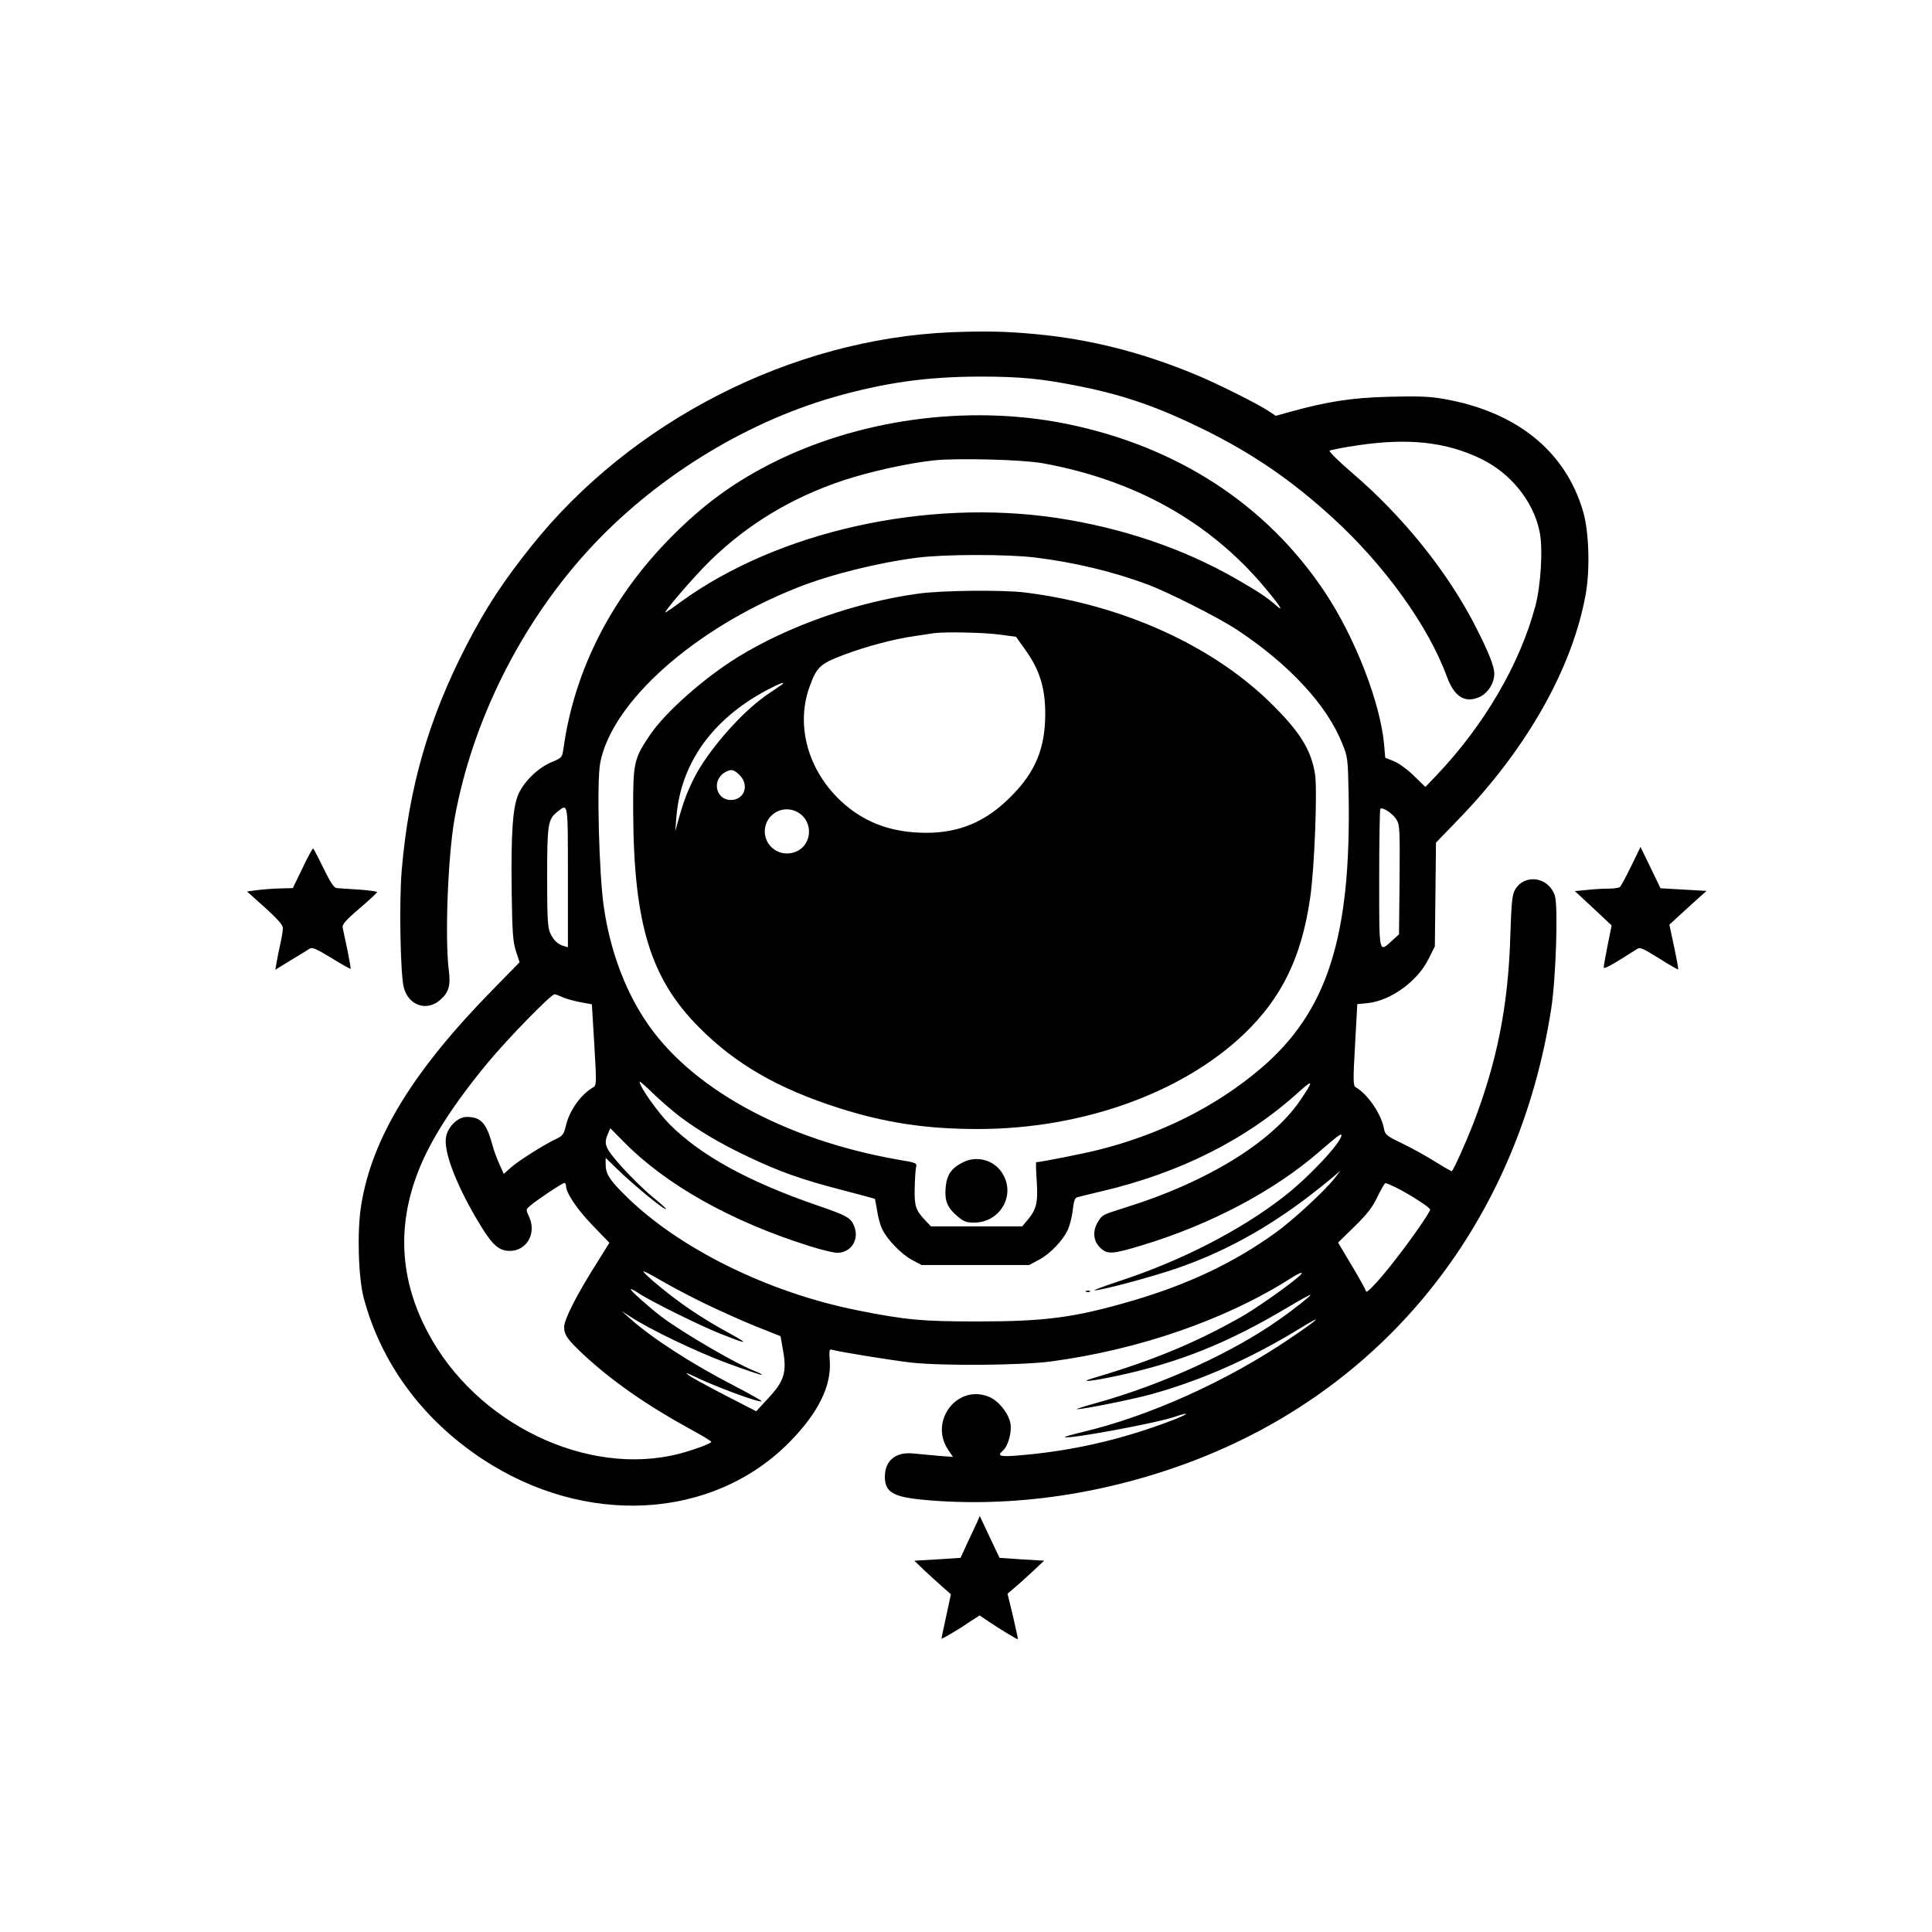
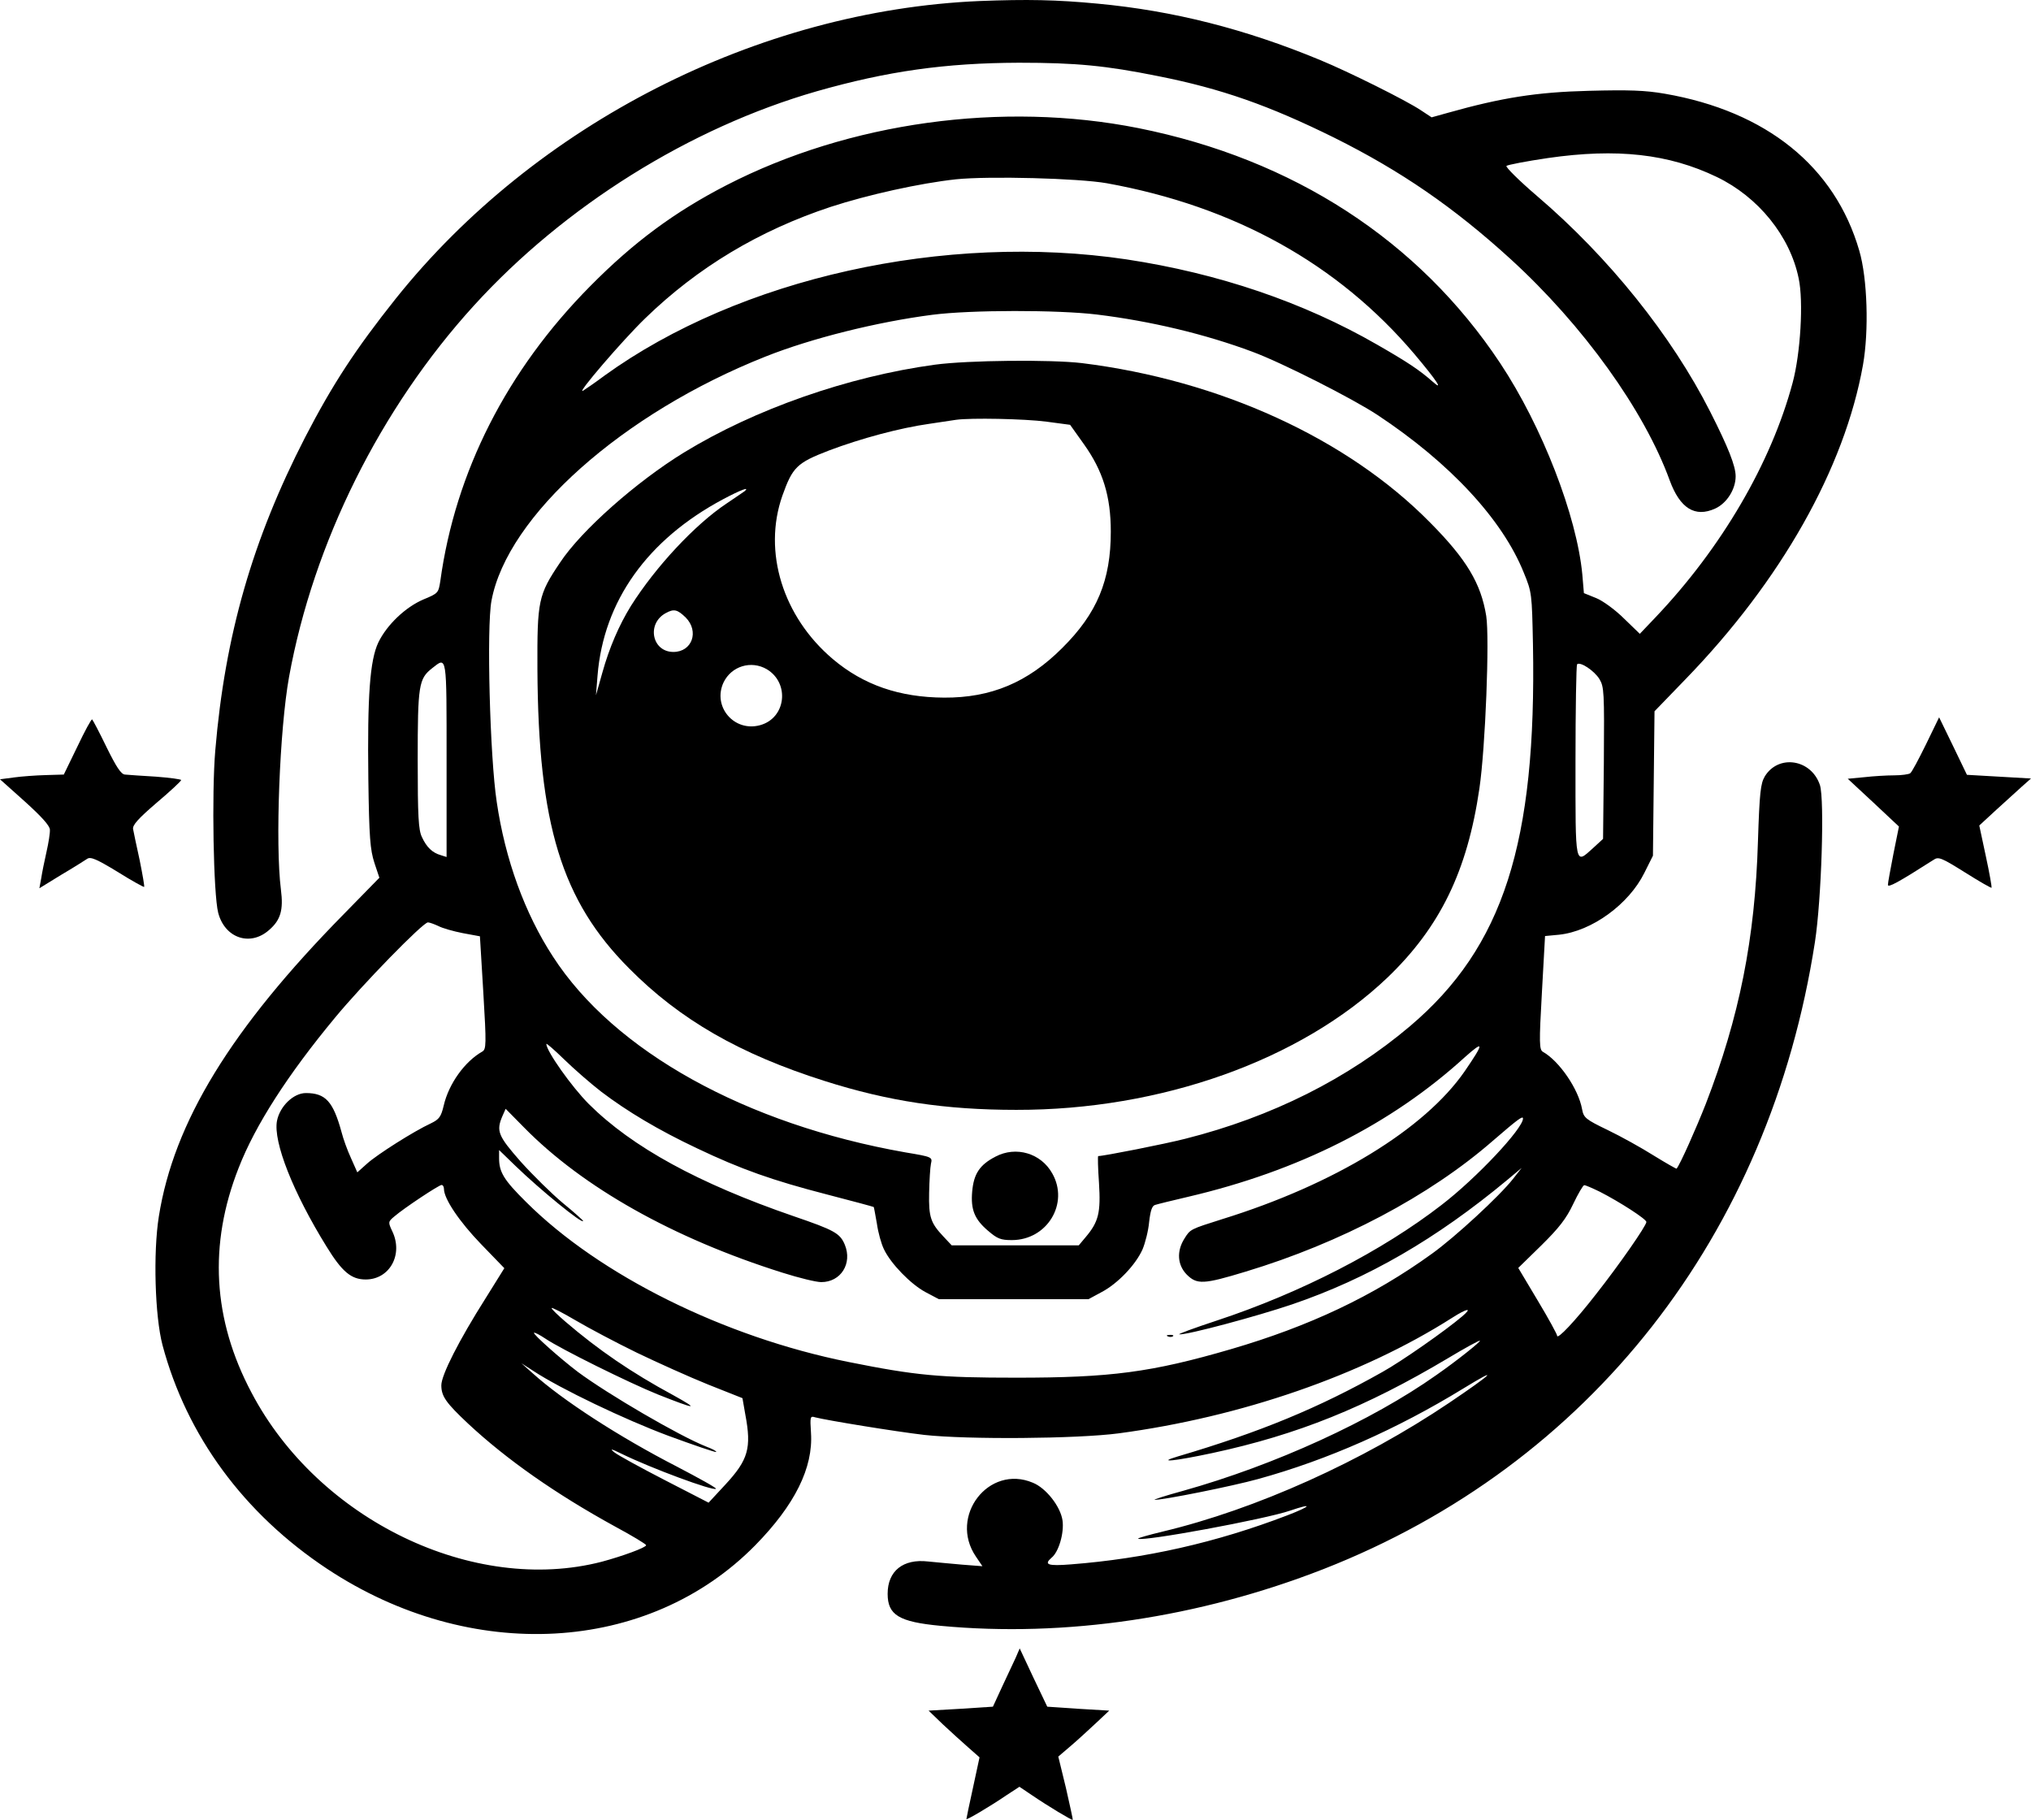
- <svg xmlns="http://www.w3.org/2000/svg" version="1.0" width="1024pt" height="1024pt" viewBox="0 0 1024 1024" preserveAspectRatio="xMidYMid meet">
+ <svg xmlns="http://www.w3.org/2000/svg" version="1.0" preserveAspectRatio="xMidYMid meet" viewBox="130.9 175.71 773.6 693.1">
  <g transform="translate(0,1024) scale(0.1,-0.1)" fill="#000000" stroke="none">
    <path d="M5040 8479 c-843 -36 -1692 -468 -2224 -1134 -152 -191 -240 -325 -345 -528 -200 -389 -305 -753 -342 -1192 -14 -164 -7 -547 11 -618 25 -97 122 -130 194 -66 44 38 55 76 45 154 -22 174 -5 610 31 810 93 511 348 1023 704 1414 345 379 822 677 1305 816 270 77 490 108 771 109 219 0 331 -11 530 -51 242 -48 423 -112 670 -234 255 -127 457 -266 673 -463 276 -252 509 -576 606 -843 39 -106 96 -142 173 -107 44 20 78 73 78 123 0 39 -28 110 -97 246 -147 290 -386 588 -659 821 -69 59 -121 111 -117 115 4 4 76 18 158 30 263 38 460 16 643 -72 158 -76 279 -225 312 -386 19 -88 7 -287 -23 -398 -82 -306 -271 -629 -522 -893 l-60 -63 -60 58 c-33 33 -81 68 -106 78 l-47 19 -6 71 c-21 223 -153 564 -313 805 -310 467 -788 777 -1378 895 -518 103 -1101 23 -1568 -217 -198 -102 -354 -217 -520 -385 -317 -320 -514 -707 -571 -1124 -7 -44 -8 -46 -64 -69 -68 -29 -139 -96 -172 -164 -32 -68 -42 -202 -38 -521 3 -222 7 -268 23 -318 l19 -57 -135 -138 c-430 -437 -648 -793 -705 -1152 -22 -138 -15 -380 14 -490 92 -345 310 -642 627 -852 547 -362 1223 -325 1631 90 150 153 221 295 212 428 -4 62 -3 65 16 59 42 -11 304 -54 416 -67 164 -18 581 -15 740 6 465 62 926 221 1270 440 58 37 79 40 39 6 -63 -54 -232 -172 -304 -212 -243 -137 -465 -229 -780 -322 -84 -25 -13 -18 132 13 325 70 583 174 897 361 65 39 120 69 122 67 4 -3 -87 -76 -166 -131 -246 -174 -615 -343 -965 -441 -66 -18 -115 -34 -108 -34 28 -2 297 52 394 79 265 73 529 190 782 345 142 87 113 58 -53 -54 -331 -223 -736 -406 -1092 -491 -54 -13 -96 -25 -94 -27 13 -13 485 74 580 107 88 30 80 17 -11 -18 -271 -104 -542 -165 -825 -187 -88 -7 -104 -1 -74 25 28 22 49 96 42 143 -8 53 -63 123 -113 143 -168 71 -321 -128 -217 -281 l25 -37 -78 6 c-43 4 -101 9 -129 12 -95 11 -154 -36 -154 -123 0 -81 43 -107 201 -122 476 -45 985 31 1459 216 1014 397 1699 1271 1872 2388 25 162 37 543 19 598 -33 99 -158 118 -210 33 -16 -27 -20 -62 -26 -246 -11 -373 -71 -671 -199 -1002 -37 -94 -98 -231 -111 -246 -1 -1 -40 21 -87 50 -46 29 -125 73 -175 97 -85 41 -92 47 -98 80 -14 77 -87 183 -149 218 -14 8 -15 32 -4 225 l12 216 53 5 c125 13 266 116 325 235 l33 66 3 275 3 275 117 121 c365 376 607 805 677 1198 23 130 17 329 -14 435 -93 321 -354 531 -741 598 -75 13 -137 15 -290 11 -198 -5 -331 -26 -537 -84 l-61 -17 -41 27 c-55 37 -276 147 -383 191 -287 119 -560 188 -848 215 -158 15 -268 17 -450 10z m485 -694 c486 -88 880 -307 1171 -650 86 -102 115 -146 68 -104 -49 43 -94 73 -209 139 -281 162 -605 272 -955 325 -692 103 -1474 -71 -1989 -443 -36 -27 -73 -52 -81 -57 -30 -18 151 193 237 276 200 194 434 334 706 424 141 46 339 90 477 105 126 13 468 4 575 -15z m-38 -500 c205 -25 414 -75 593 -142 111 -41 381 -178 475 -240 277 -183 477 -399 558 -601 31 -75 31 -81 35 -273 14 -756 -113 -1153 -468 -1454 -236 -200 -527 -346 -856 -429 -78 -20 -311 -66 -332 -66 -2 0 -1 -46 3 -102 7 -113 -1 -148 -51 -207 l-26 -31 -242 0 -242 0 -31 33 c-49 52 -57 74 -55 167 1 47 4 97 7 111 6 25 5 26 -97 43 -608 107 -1110 385 -1343 746 -107 164 -182 370 -214 589 -26 171 -39 665 -20 766 60 323 499 714 1044 930 176 70 426 132 635 159 147 19 478 19 627 1z m-2477 -1696 l0 -370 -22 7 c-32 9 -54 30 -72 69 -13 27 -16 78 -16 294 0 285 4 309 55 349 57 45 55 55 55 -349z m4391 308 c18 -30 19 -48 17 -320 l-3 -289 -37 -34 c-71 -64 -68 -77 -68 329 0 200 3 366 6 370 12 11 65 -24 85 -56z m-4422 -941 c15 -8 57 -20 93 -27 l65 -12 13 -215 c12 -199 11 -215 -4 -224 -67 -38 -128 -123 -147 -206 -10 -42 -17 -52 -48 -67 -67 -31 -205 -119 -243 -153 l-38 -34 -24 54 c-14 30 -30 75 -36 99 -32 117 -61 149 -136 149 -47 0 -99 -50 -110 -106 -15 -80 62 -274 189 -479 59 -96 94 -125 149 -125 91 0 144 95 101 184 -16 34 -16 36 8 56 37 32 170 120 180 120 5 0 9 -7 9 -15 0 -38 59 -125 141 -210 l89 -92 -71 -114 c-102 -161 -169 -293 -169 -332 0 -42 18 -67 102 -146 147 -137 334 -268 560 -392 65 -35 118 -67 118 -71 0 -9 -91 -42 -169 -63 -488 -126 -1079 159 -1334 644 -148 279 -164 564 -49 856 63 162 187 355 367 572 103 125 335 363 354 363 6 0 25 -7 40 -14z m619 -630 c100 -76 219 -147 365 -216 170 -81 290 -123 495 -176 97 -25 178 -47 179 -48 1 -1 6 -29 12 -63 5 -35 17 -78 27 -98 26 -55 102 -133 158 -163 l51 -27 285 0 285 0 50 27 c61 32 130 104 156 163 10 24 22 70 25 104 5 43 11 62 23 65 9 3 66 17 126 31 419 98 772 275 1054 532 74 66 73 54 -1 -54 -153 -221 -497 -431 -923 -563 -123 -39 -122 -38 -145 -75 -30 -48 -26 -100 9 -136 39 -39 64 -38 225 11 361 109 700 288 941 498 95 82 115 97 115 85 0 -38 -176 -226 -310 -329 -226 -175 -537 -335 -855 -440 -88 -29 -153 -53 -144 -53 32 -2 296 69 429 114 290 99 549 249 820 474 l55 46 -33 -42 c-51 -65 -221 -222 -309 -285 -224 -162 -467 -276 -764 -363 -305 -89 -460 -109 -819 -109 -292 0 -381 8 -640 60 -473 95 -947 330 -1227 609 -85 84 -103 114 -103 167 l0 31 63 -61 c92 -89 257 -224 257 -209 0 2 -34 33 -77 68 -42 35 -114 106 -160 157 -87 99 -95 117 -70 175 l12 27 70 -71 c224 -228 568 -422 984 -553 63 -20 129 -36 148 -36 75 0 119 71 90 142 -18 44 -40 56 -195 109 -363 125 -615 263 -780 427 -65 65 -162 202 -162 229 0 4 30 -22 68 -59 37 -36 100 -91 140 -122z m3805 -382 c76 -39 177 -104 177 -115 0 -14 -102 -161 -191 -274 -80 -103 -149 -176 -149 -159 0 5 -33 66 -74 134 l-74 124 88 86 c67 66 95 102 121 157 19 40 38 72 42 72 4 1 31 -11 60 -25z m-3668 -613 c77 -37 199 -92 271 -121 l131 -52 11 -63 c24 -127 11 -172 -76 -266 l-64 -69 -167 86 c-91 47 -177 94 -191 105 -20 16 -14 15 27 -5 110 -54 350 -143 359 -133 3 3 -64 40 -148 84 -222 114 -437 254 -548 354 l-45 40 45 -29 c105 -69 348 -185 514 -247 98 -36 180 -64 183 -62 2 3 -15 12 -39 21 -101 40 -372 198 -488 284 -66 50 -172 144 -167 149 3 2 22 -8 43 -22 59 -40 320 -169 429 -213 147 -58 160 -59 59 -3 -161 87 -286 173 -411 280 -29 25 -53 48 -53 52 0 4 41 -17 92 -47 51 -30 155 -85 233 -123z" />
    <path d="M4870 7094 c-331 -45 -687 -170 -955 -334 -181 -111 -392 -297 -473 -420 -83 -123 -87 -145 -86 -405 3 -592 92 -882 349 -1140 194 -196 423 -327 745 -429 242 -77 460 -110 730 -110 551 -1 1084 189 1414 504 200 192 304 405 350 720 23 156 39 573 26 657 -20 124 -75 216 -214 356 -315 320 -801 542 -1326 607 -118 14 -434 11 -560 -6z m425 -217 l90 -12 52 -73 c73 -102 103 -199 103 -334 0 -185 -52 -311 -185 -443 -131 -131 -271 -190 -450 -189 -170 1 -307 48 -424 147 -190 161 -267 408 -192 622 39 109 55 125 177 172 122 46 270 86 384 102 41 6 86 13 100 15 56 8 261 4 345 -7z m-1150 -265 c-6 -4 -36 -25 -69 -47 -120 -80 -270 -241 -364 -390 -45 -73 -82 -158 -109 -255 l-24 -85 6 75 c23 284 190 518 479 672 66 35 103 49 81 30z m-224 -481 c52 -53 24 -131 -47 -131 -82 0 -103 108 -29 148 31 17 44 14 76 -17z m309 -197 c88 -53 73 -186 -26 -213 -99 -27 -182 71 -139 163 30 62 105 85 165 50z" />
    <path d="M5101 4078 c-60 -31 -83 -65 -89 -133 -6 -69 9 -106 61 -150 35 -30 48 -35 90 -35 135 0 219 140 154 254 -43 77 -138 105 -216 64z" />
    <path d="M5758 3393 c7 -3 16 -2 19 1 4 3 -2 6 -13 5 -11 0 -14 -3 -6 -6z" />
    <path d="M1604 5640 l-52 -107 -68 -2 c-38 -1 -93 -5 -122 -9 l-53 -7 95 -85 c62 -56 95 -92 95 -107 1 -12 -5 -50 -13 -85 -8 -35 -17 -80 -20 -100 l-7 -38 83 51 c46 27 90 55 99 61 13 9 36 -1 115 -49 54 -34 100 -59 102 -58 2 2 -6 47 -17 102 -12 54 -23 107 -25 118 -3 15 18 39 89 100 52 44 94 83 94 87 1 3 -43 9 -96 13 -54 3 -107 7 -118 8 -15 1 -33 29 -70 104 -27 56 -52 103 -55 106 -3 2 -28 -44 -56 -103z" />
    <path d="M8645 5648 c-28 -57 -54 -106 -60 -110 -5 -4 -33 -8 -61 -8 -28 0 -79 -3 -114 -7 l-63 -6 98 -91 97 -91 -21 -104 c-11 -57 -21 -110 -21 -118 0 -12 39 9 175 96 18 12 31 6 119 -49 54 -34 99 -60 101 -58 1 2 -8 56 -22 120 l-25 117 64 59 c35 32 79 72 98 89 l35 31 -122 7 -122 7 -53 110 -53 109 -50 -103z" />
    <path d="M5178 2170 c-9 -19 -32 -69 -52 -111 l-35 -76 -123 -8 -122 -7 54 -52 c30 -28 74 -68 98 -89 l42 -37 -25 -116 c-14 -63 -25 -117 -25 -119 0 -5 90 48 153 91 l49 32 46 -31 c63 -43 155 -98 157 -95 1 2 -11 56 -26 122 l-29 119 48 41 c26 22 69 62 96 87 l50 47 -118 7 -118 8 -53 111 -52 111 -15 -35z" />
  </g>
</svg>
